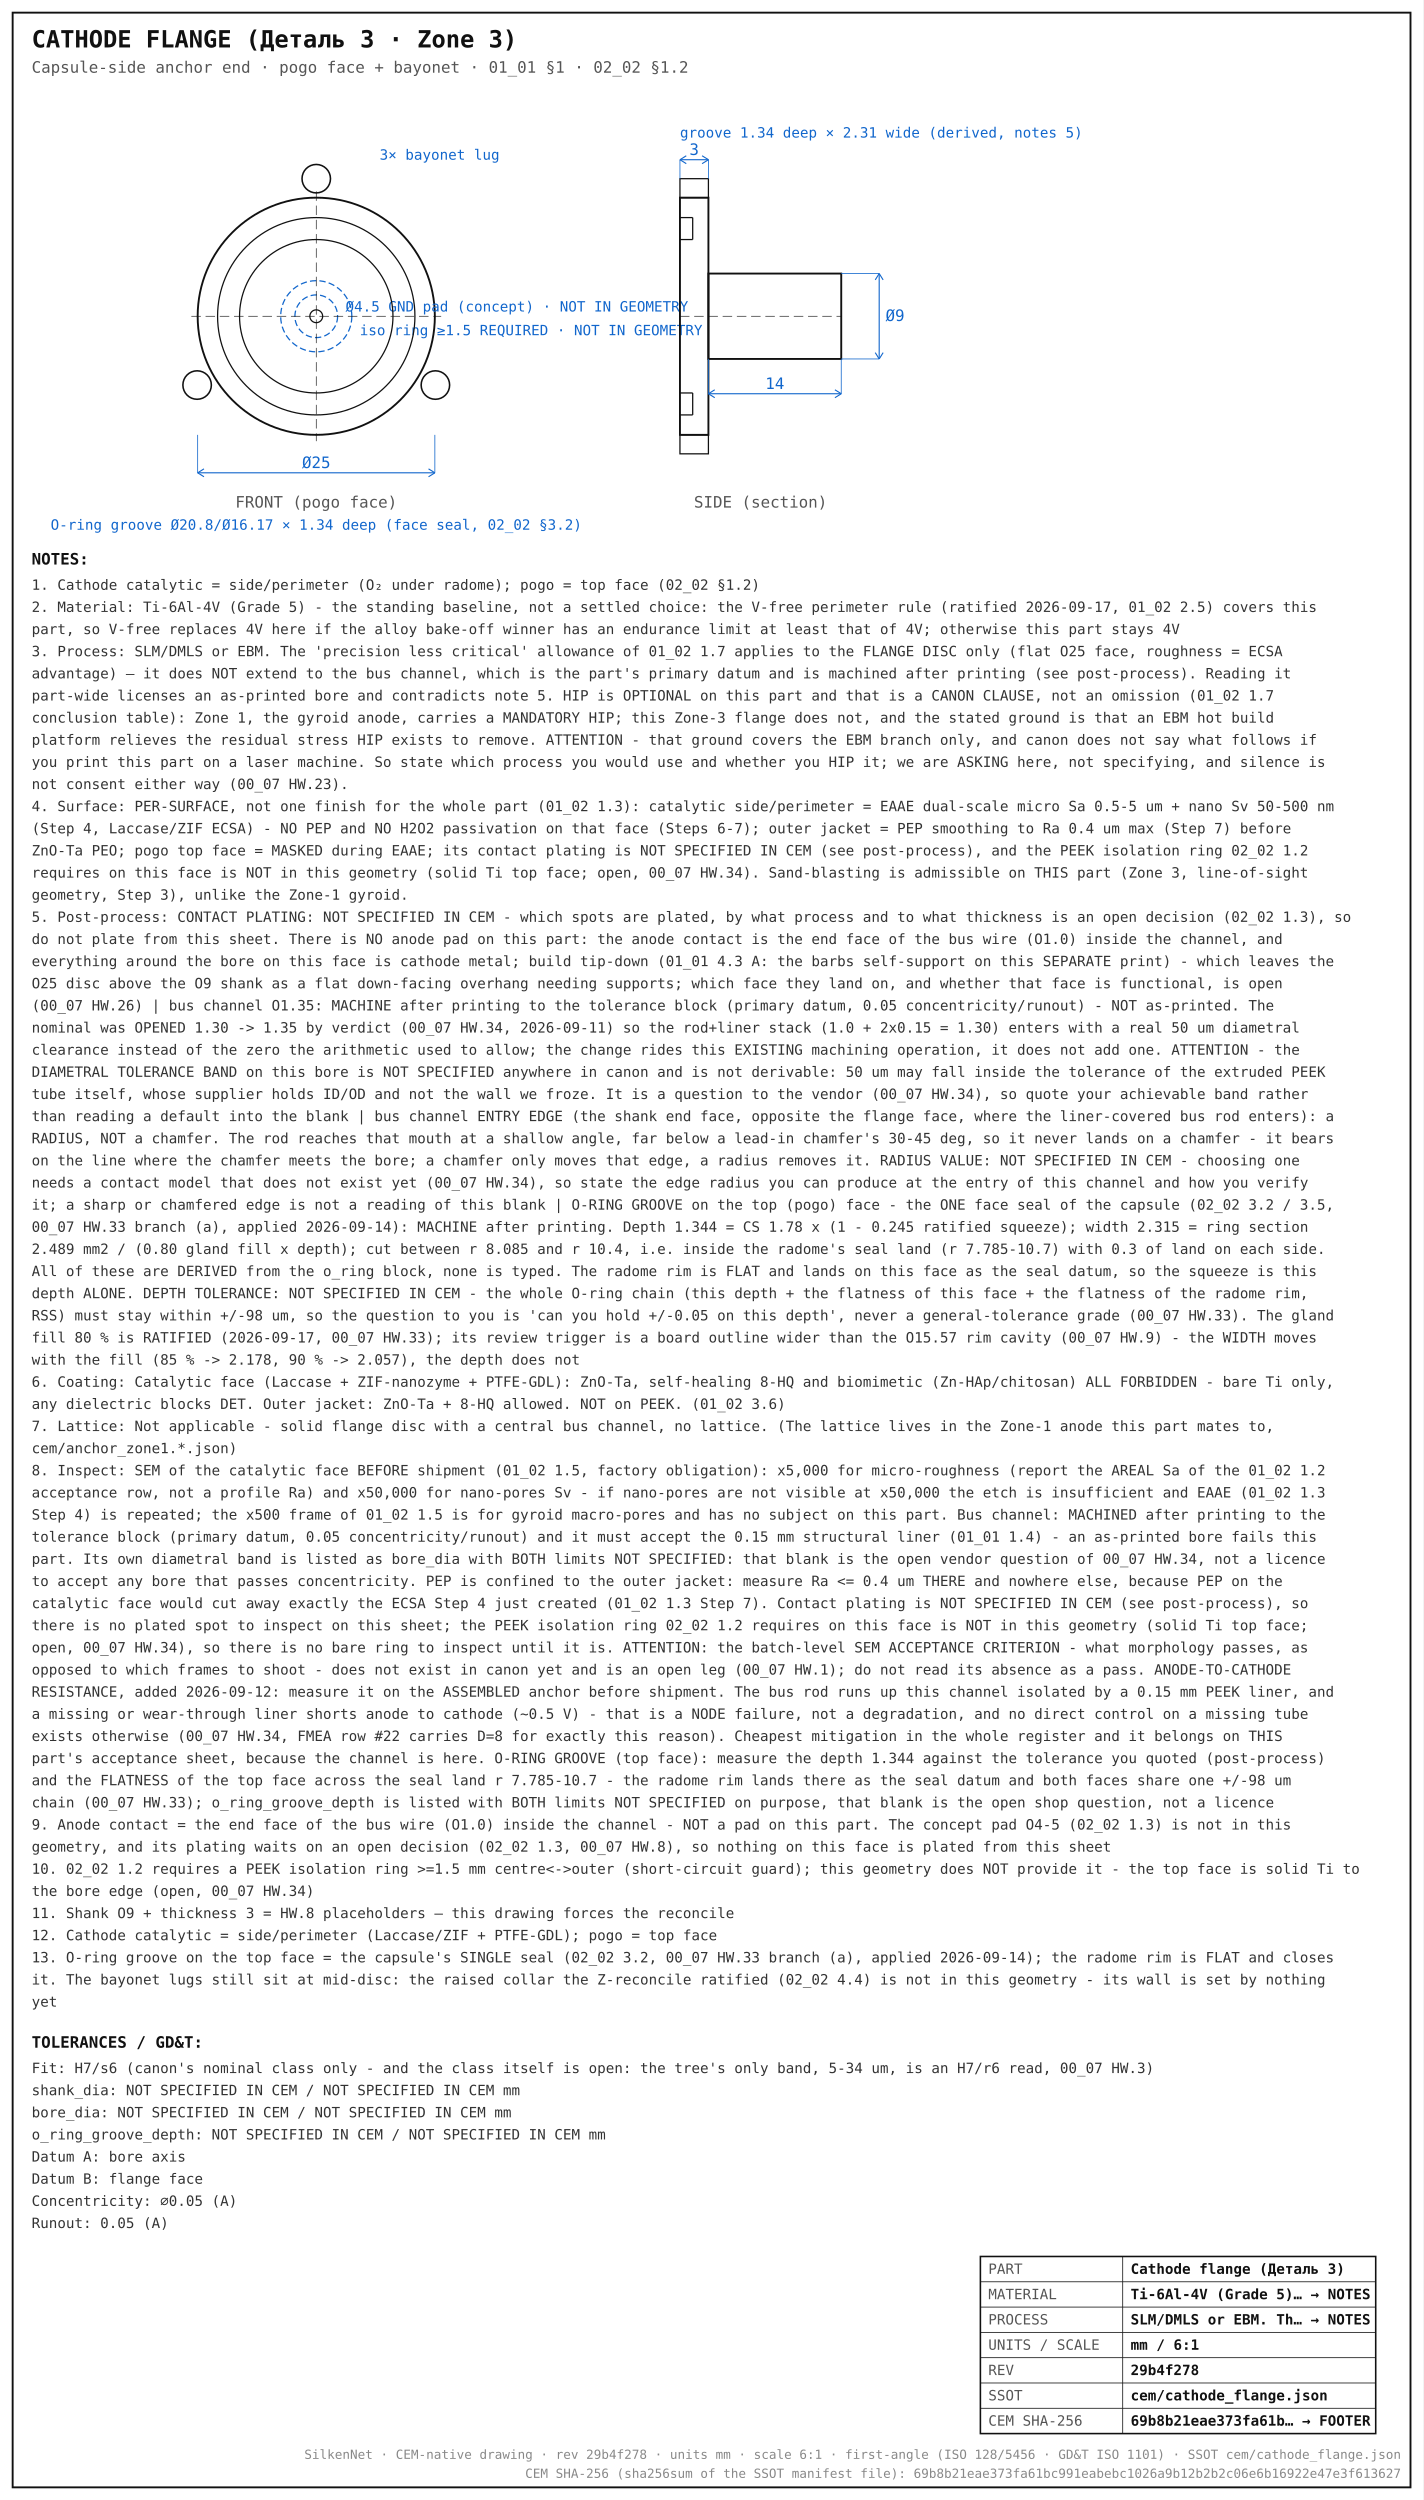
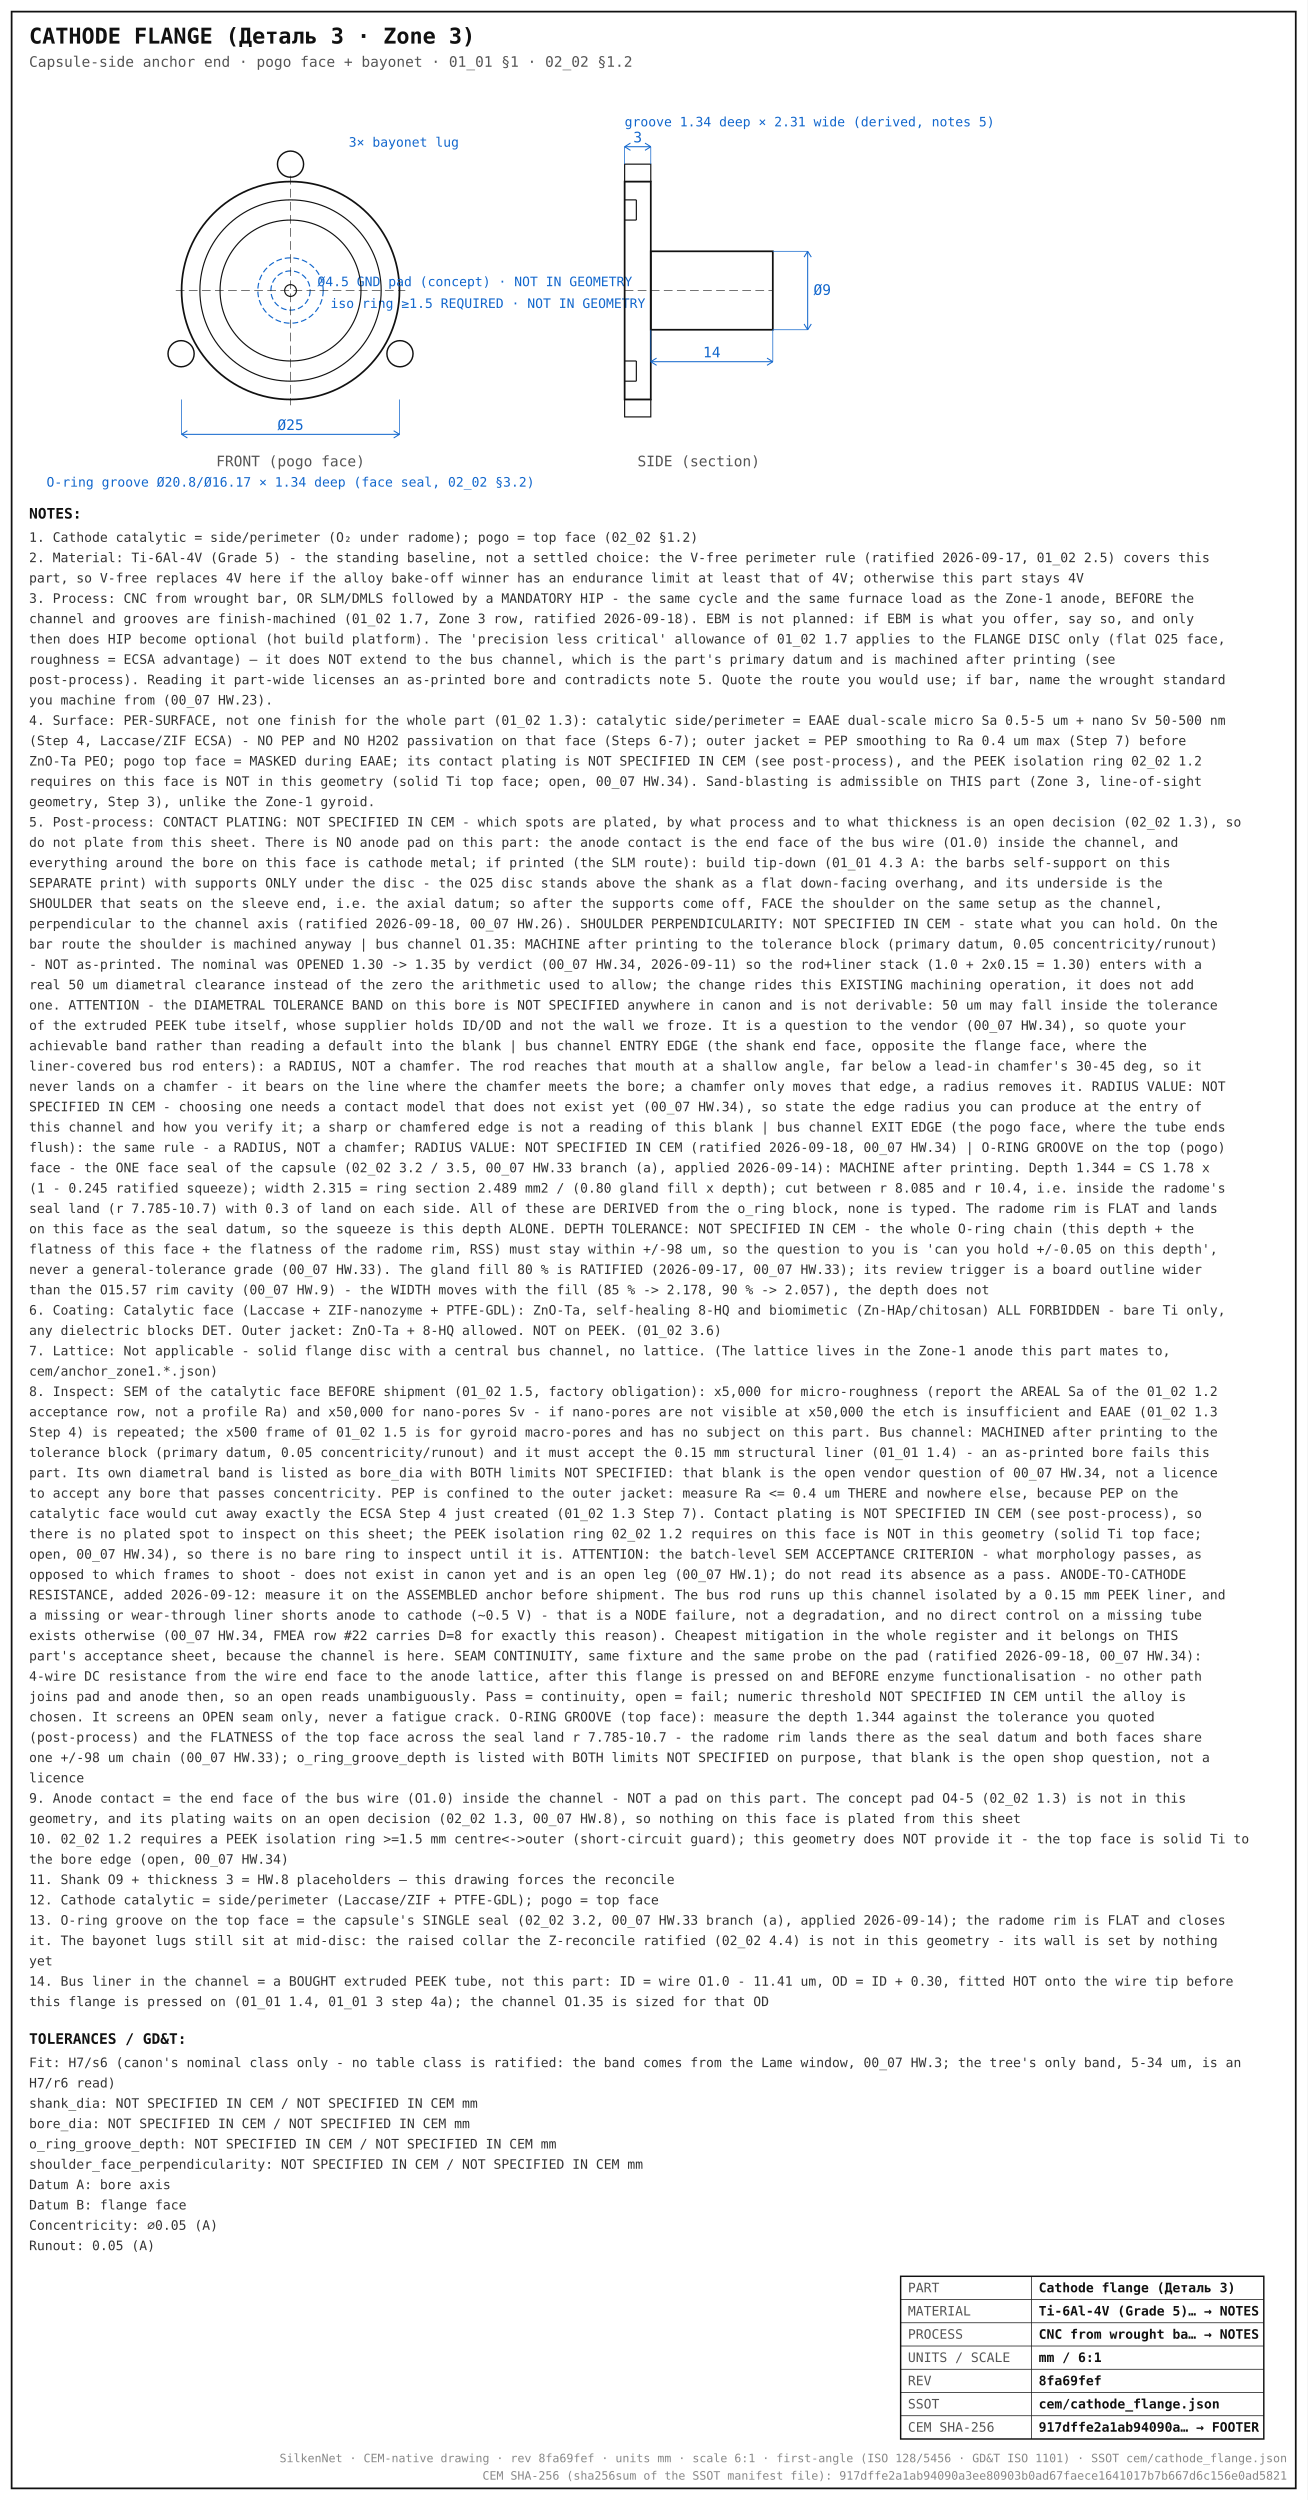
- <svg xmlns="http://www.w3.org/2000/svg" width="900" height="1581" viewBox="0 0 900 1581">
-   <rect x="0" y="0" width="900" height="1581" fill="white" />
-   <rect x="8" y="8" width="884" height="1565" fill="none" stroke="#111" stroke-width="1.2" />
+ <svg xmlns="http://www.w3.org/2000/svg" width="900" height="1721" viewBox="0 0 900 1721">
+   <rect x="0" y="0" width="900" height="1721" fill="white" />
+   <rect x="8" y="8" width="884" height="1705" fill="none" stroke="#111" stroke-width="1.2" />
  <text x="20" y="30" font-family="monospace" font-size="15" text-anchor="start" fill="#111" font-weight="bold">CATHODE FLANGE  (Деталь 3 · Zone 3)</text>
  <text x="20" y="46" font-family="monospace" font-size="10" text-anchor="start" fill="#555" font-weight="normal">Capsule-side anchor end · pogo face + bayonet · 01_01 §1 · 02_02 §1.2</text>
  <circle cx="200" cy="113" r="9" fill="none" stroke="#111" stroke-width="1" />
  <circle cx="275.34" cy="243.5" r="9" fill="none" stroke="#111" stroke-width="1" />
  <circle cx="124.66" cy="243.5" r="9" fill="none" stroke="#111" stroke-width="1" />
  <circle cx="200" cy="200" r="75" fill="none" stroke="#111" stroke-width="1.2" />
  <circle cx="200" cy="200" r="22.5" fill="none" stroke="#1166cc" stroke-width="0.8" stroke-dasharray="4 2" />
  <circle cx="200" cy="200" r="13.5" fill="none" stroke="#1166cc" stroke-width="0.8" stroke-dasharray="4 2" />
  <circle cx="200" cy="200" r="4.05" fill="none" stroke="#111" stroke-width="0.8" />
  <line x1="121" y1="200" x2="279" y2="200" stroke="#111" stroke-width="0.4" stroke-dasharray="6 3" />
  <line x1="200" y1="121" x2="200" y2="279" stroke="#111" stroke-width="0.4" stroke-dasharray="6 3" />
  <text x="200" y="321" font-family="monospace" font-size="10" text-anchor="middle" fill="#555" font-weight="normal">FRONT (pogo face)</text>
  <line x1="125" y1="275" x2="125" y2="299" stroke="#1166cc" stroke-width="0.5" />
  <line x1="275" y1="275" x2="275" y2="299" stroke="#1166cc" stroke-width="0.5" />
  <line x1="125" y1="299" x2="275" y2="299" stroke="#1166cc" stroke-width="0.7" />
  <line x1="125" y1="299" x2="129" y2="296.5" stroke="#1166cc" stroke-width="0.7" />
  <line x1="125" y1="299" x2="129" y2="301.5" stroke="#1166cc" stroke-width="0.7" />
  <line x1="275" y1="299" x2="271" y2="296.5" stroke="#1166cc" stroke-width="0.7" />
  <line x1="275" y1="299" x2="271" y2="301.5" stroke="#1166cc" stroke-width="0.7" />
  <text x="200" y="296" font-family="monospace" font-size="10" text-anchor="middle" fill="#1166cc" font-weight="normal">Ø25</text>
  <text x="218.5" y="197" font-family="monospace" font-size="9" text-anchor="start" fill="#1166cc" font-weight="normal">Ø4.5 GND pad (concept) · NOT IN GEOMETRY</text>
  <text x="227.5" y="212" font-family="monospace" font-size="9" text-anchor="start" fill="#1166cc" font-weight="normal">iso ring ≥1.5 REQUIRED · NOT IN GEOMETRY</text>
  <text x="278" y="101" font-family="monospace" font-size="9" text-anchor="middle" fill="#1166cc" font-weight="normal">3× bayonet lug</text>
  <circle cx="200" cy="200" r="62.4" fill="none" stroke="#111" stroke-width="0.8" />
  <circle cx="200" cy="200" r="48.51" fill="none" stroke="#111" stroke-width="0.8" />
  <text x="200" y="335" font-family="monospace" font-size="9" text-anchor="middle" fill="#1166cc" font-weight="normal">O-ring groove Ø20.8/Ø16.17 × 1.34 deep (face seal, 02_02 §3.2)</text>
  <rect x="430" y="125" width="18" height="150" fill="none" stroke="#111" stroke-width="1.2" />
  <rect x="448" y="173" width="84" height="54" fill="none" stroke="#111" stroke-width="1.2" />
  <rect x="430" y="113" width="18" height="12" fill="none" stroke="#111" stroke-width="0.8" />
  <rect x="430" y="275" width="18" height="12" fill="none" stroke="#111" stroke-width="0.8" />
  <line x1="430" y1="200" x2="532" y2="200" stroke="#111" stroke-width="0.4" stroke-dasharray="6 3" />
  <line x1="430" y1="137.6" x2="438.06" y2="137.6" stroke="#111" stroke-width="0.8" />
  <line x1="438.06" y1="137.6" x2="438.06" y2="151.49" stroke="#111" stroke-width="0.8" />
  <line x1="438.06" y1="151.49" x2="430" y2="151.49" stroke="#111" stroke-width="0.8" />
  <line x1="430" y1="262.4" x2="438.06" y2="262.4" stroke="#111" stroke-width="0.8" />
  <line x1="438.06" y1="262.4" x2="438.06" y2="248.51" stroke="#111" stroke-width="0.8" />
  <line x1="438.06" y1="248.51" x2="430" y2="248.51" stroke="#111" stroke-width="0.8" />
  <text x="430" y="87" font-family="monospace" font-size="9" text-anchor="start" fill="#1166cc" font-weight="normal">groove 1.34 deep × 2.31 wide (derived, notes 5)</text>
  <text x="481" y="321" font-family="monospace" font-size="10" text-anchor="middle" fill="#555" font-weight="normal">SIDE (section)</text>
  <line x1="430" y1="113" x2="430" y2="101" stroke="#1166cc" stroke-width="0.5" />
  <line x1="448" y1="113" x2="448" y2="101" stroke="#1166cc" stroke-width="0.5" />
  <line x1="430" y1="101" x2="448" y2="101" stroke="#1166cc" stroke-width="0.7" />
  <line x1="430" y1="101" x2="434" y2="98.5" stroke="#1166cc" stroke-width="0.7" />
  <line x1="430" y1="101" x2="434" y2="103.5" stroke="#1166cc" stroke-width="0.7" />
  <line x1="448" y1="101" x2="444" y2="98.5" stroke="#1166cc" stroke-width="0.7" />
  <line x1="448" y1="101" x2="444" y2="103.5" stroke="#1166cc" stroke-width="0.7" />
  <text x="439" y="98" font-family="monospace" font-size="10" text-anchor="middle" fill="#1166cc" font-weight="normal">3</text>
  <line x1="448" y1="227" x2="448" y2="249" stroke="#1166cc" stroke-width="0.5" />
  <line x1="532" y1="227" x2="532" y2="249" stroke="#1166cc" stroke-width="0.5" />
  <line x1="448" y1="249" x2="532" y2="249" stroke="#1166cc" stroke-width="0.7" />
  <line x1="448" y1="249" x2="452" y2="246.5" stroke="#1166cc" stroke-width="0.7" />
  <line x1="448" y1="249" x2="452" y2="251.5" stroke="#1166cc" stroke-width="0.7" />
  <line x1="532" y1="249" x2="528" y2="246.5" stroke="#1166cc" stroke-width="0.7" />
  <line x1="532" y1="249" x2="528" y2="251.5" stroke="#1166cc" stroke-width="0.7" />
  <text x="490" y="246" font-family="monospace" font-size="10" text-anchor="middle" fill="#1166cc" font-weight="normal">14</text>
  <line x1="532" y1="173" x2="556" y2="173" stroke="#1166cc" stroke-width="0.5" />
  <line x1="532" y1="227" x2="556" y2="227" stroke="#1166cc" stroke-width="0.5" />
  <line x1="556" y1="173" x2="556" y2="227" stroke="#1166cc" stroke-width="0.7" />
  <line x1="556" y1="173" x2="553.5" y2="177" stroke="#1166cc" stroke-width="0.7" />
  <line x1="556" y1="173" x2="558.5" y2="177" stroke="#1166cc" stroke-width="0.7" />
  <line x1="556" y1="227" x2="553.5" y2="223" stroke="#1166cc" stroke-width="0.7" />
  <line x1="556" y1="227" x2="558.5" y2="223" stroke="#1166cc" stroke-width="0.7" />
  <text x="560" y="203" font-family="monospace" font-size="10" text-anchor="start" fill="#1166cc" font-weight="normal">Ø9</text>
  <text x="20" y="357" font-family="monospace" font-size="10" text-anchor="start" fill="#111" font-weight="bold">NOTES:</text>
  <text x="20" y="373" font-family="monospace" font-size="9" text-anchor="start" fill="#333" font-weight="normal">1. Cathode catalytic = side/perimeter (O₂ under radome); pogo = top face (02_02 §1.2)</text>
  <text x="20" y="387" font-family="monospace" font-size="9" text-anchor="start" fill="#333" font-weight="normal">2. Material: Ti-6Al-4V (Grade 5) - the standing baseline, not a settled choice: the V-free perimeter rule (ratified 2026-09-17, 01_02 2.5) covers this</text>
  <text x="20" y="401" font-family="monospace" font-size="9" text-anchor="start" fill="#333" font-weight="normal">   part, so V-free replaces 4V here if the alloy bake-off winner has an endurance limit at least that of 4V; otherwise this part stays 4V</text>
-   <text x="20" y="415" font-family="monospace" font-size="9" text-anchor="start" fill="#333" font-weight="normal">3. Process: SLM/DMLS or EBM. The 'precision less critical' allowance of 01_02 1.7 applies to the FLANGE DISC only (flat O25 face, roughness = ECSA</text>
-   <text x="20" y="429" font-family="monospace" font-size="9" text-anchor="start" fill="#333" font-weight="normal">   advantage) — it does NOT extend to the bus channel, which is the part's primary datum and is machined after printing (see post-process). Reading it</text>
-   <text x="20" y="443" font-family="monospace" font-size="9" text-anchor="start" fill="#333" font-weight="normal">   part-wide licenses an as-printed bore and contradicts note 5. HIP is OPTIONAL on this part and that is a CANON CLAUSE, not an omission (01_02 1.7</text>
-   <text x="20" y="457" font-family="monospace" font-size="9" text-anchor="start" fill="#333" font-weight="normal">   conclusion table): Zone 1, the gyroid anode, carries a MANDATORY HIP; this Zone-3 flange does not, and the stated ground is that an EBM hot build</text>
-   <text x="20" y="471" font-family="monospace" font-size="9" text-anchor="start" fill="#333" font-weight="normal">   platform relieves the residual stress HIP exists to remove. ATTENTION - that ground covers the EBM branch only, and canon does not say what follows if</text>
-   <text x="20" y="485" font-family="monospace" font-size="9" text-anchor="start" fill="#333" font-weight="normal">   you print this part on a laser machine. So state which process you would use and whether you HIP it; we are ASKING here, not specifying, and silence is</text>
-   <text x="20" y="499" font-family="monospace" font-size="9" text-anchor="start" fill="#333" font-weight="normal">   not consent either way (00_07 HW.23).</text>
-   <text x="20" y="513" font-family="monospace" font-size="9" text-anchor="start" fill="#333" font-weight="normal">4. Surface: PER-SURFACE, not one finish for the whole part (01_02 1.3): catalytic side/perimeter = EAAE dual-scale micro Sa 0.5-5 um + nano Sv 50-500 nm</text>
-   <text x="20" y="527" font-family="monospace" font-size="9" text-anchor="start" fill="#333" font-weight="normal">   (Step 4, Laccase/ZIF ECSA) - NO PEP and NO H2O2 passivation on that face (Steps 6-7); outer jacket = PEP smoothing to Ra 0.4 um max (Step 7) before</text>
-   <text x="20" y="541" font-family="monospace" font-size="9" text-anchor="start" fill="#333" font-weight="normal">   ZnO-Ta PEO; pogo top face = MASKED during EAAE; its contact plating is NOT SPECIFIED IN CEM (see post-process), and the PEEK isolation ring 02_02 1.2</text>
-   <text x="20" y="555" font-family="monospace" font-size="9" text-anchor="start" fill="#333" font-weight="normal">   requires on this face is NOT in this geometry (solid Ti top face; open, 00_07 HW.34). Sand-blasting is admissible on THIS part (Zone 3, line-of-sight</text>
-   <text x="20" y="569" font-family="monospace" font-size="9" text-anchor="start" fill="#333" font-weight="normal">   geometry, Step 3), unlike the Zone-1 gyroid.</text>
-   <text x="20" y="583" font-family="monospace" font-size="9" text-anchor="start" fill="#333" font-weight="normal">5. Post-process: CONTACT PLATING: NOT SPECIFIED IN CEM - which spots are plated, by what process and to what thickness is an open decision (02_02 1.3), so</text>
-   <text x="20" y="597" font-family="monospace" font-size="9" text-anchor="start" fill="#333" font-weight="normal">   do not plate from this sheet. There is NO anode pad on this part: the anode contact is the end face of the bus wire (O1.0) inside the channel, and</text>
-   <text x="20" y="611" font-family="monospace" font-size="9" text-anchor="start" fill="#333" font-weight="normal">   everything around the bore on this face is cathode metal; build tip-down (01_01 4.3 A: the barbs self-support on this SEPARATE print) - which leaves the</text>
-   <text x="20" y="625" font-family="monospace" font-size="9" text-anchor="start" fill="#333" font-weight="normal">   O25 disc above the O9 shank as a flat down-facing overhang needing supports; which face they land on, and whether that face is functional, is open</text>
-   <text x="20" y="639" font-family="monospace" font-size="9" text-anchor="start" fill="#333" font-weight="normal">   (00_07 HW.26) | bus channel O1.35: MACHINE after printing to the tolerance block (primary datum, 0.05 concentricity/runout) - NOT as-printed. The</text>
-   <text x="20" y="653" font-family="monospace" font-size="9" text-anchor="start" fill="#333" font-weight="normal">   nominal was OPENED 1.30 -&gt; 1.35 by verdict (00_07 HW.34, 2026-09-11) so the rod+liner stack (1.0 + 2x0.15 = 1.30) enters with a real 50 um diametral</text>
-   <text x="20" y="667" font-family="monospace" font-size="9" text-anchor="start" fill="#333" font-weight="normal">   clearance instead of the zero the arithmetic used to allow; the change rides this EXISTING machining operation, it does not add one. ATTENTION - the</text>
-   <text x="20" y="681" font-family="monospace" font-size="9" text-anchor="start" fill="#333" font-weight="normal">   DIAMETRAL TOLERANCE BAND on this bore is NOT SPECIFIED anywhere in canon and is not derivable: 50 um may fall inside the tolerance of the extruded PEEK</text>
-   <text x="20" y="695" font-family="monospace" font-size="9" text-anchor="start" fill="#333" font-weight="normal">   tube itself, whose supplier holds ID/OD and not the wall we froze. It is a question to the vendor (00_07 HW.34), so quote your achievable band rather</text>
-   <text x="20" y="709" font-family="monospace" font-size="9" text-anchor="start" fill="#333" font-weight="normal">   than reading a default into the blank | bus channel ENTRY EDGE (the shank end face, opposite the flange face, where the liner-covered bus rod enters): a</text>
-   <text x="20" y="723" font-family="monospace" font-size="9" text-anchor="start" fill="#333" font-weight="normal">   RADIUS, NOT a chamfer. The rod reaches that mouth at a shallow angle, far below a lead-in chamfer's 30-45 deg, so it never lands on a chamfer - it bears</text>
-   <text x="20" y="737" font-family="monospace" font-size="9" text-anchor="start" fill="#333" font-weight="normal">   on the line where the chamfer meets the bore; a chamfer only moves that edge, a radius removes it. RADIUS VALUE: NOT SPECIFIED IN CEM - choosing one</text>
-   <text x="20" y="751" font-family="monospace" font-size="9" text-anchor="start" fill="#333" font-weight="normal">   needs a contact model that does not exist yet (00_07 HW.34), so state the edge radius you can produce at the entry of this channel and how you verify</text>
-   <text x="20" y="765" font-family="monospace" font-size="9" text-anchor="start" fill="#333" font-weight="normal">   it; a sharp or chamfered edge is not a reading of this blank | O-RING GROOVE on the top (pogo) face - the ONE face seal of the capsule (02_02 3.2 / 3.5,</text>
-   <text x="20" y="779" font-family="monospace" font-size="9" text-anchor="start" fill="#333" font-weight="normal">   00_07 HW.33 branch (a), applied 2026-09-14): MACHINE after printing. Depth 1.344 = CS 1.78 x (1 - 0.245 ratified squeeze); width 2.315 = ring section</text>
-   <text x="20" y="793" font-family="monospace" font-size="9" text-anchor="start" fill="#333" font-weight="normal">   2.489 mm2 / (0.80 gland fill x depth); cut between r 8.085 and r 10.4, i.e. inside the radome's seal land (r 7.785-10.7) with 0.3 of land on each side.</text>
-   <text x="20" y="807" font-family="monospace" font-size="9" text-anchor="start" fill="#333" font-weight="normal">   All of these are DERIVED from the o_ring block, none is typed. The radome rim is FLAT and lands on this face as the seal datum, so the squeeze is this</text>
-   <text x="20" y="821" font-family="monospace" font-size="9" text-anchor="start" fill="#333" font-weight="normal">   depth ALONE. DEPTH TOLERANCE: NOT SPECIFIED IN CEM - the whole O-ring chain (this depth + the flatness of this face + the flatness of the radome rim,</text>
-   <text x="20" y="835" font-family="monospace" font-size="9" text-anchor="start" fill="#333" font-weight="normal">   RSS) must stay within +/-98 um, so the question to you is 'can you hold +/-0.05 on this depth', never a general-tolerance grade (00_07 HW.33). The gland</text>
-   <text x="20" y="849" font-family="monospace" font-size="9" text-anchor="start" fill="#333" font-weight="normal">   fill 80 % is RATIFIED (2026-09-17, 00_07 HW.33); its review trigger is a board outline wider than the O15.57 rim cavity (00_07 HW.9) - the WIDTH moves</text>
-   <text x="20" y="863" font-family="monospace" font-size="9" text-anchor="start" fill="#333" font-weight="normal">   with the fill (85 % -&gt; 2.178, 90 % -&gt; 2.057), the depth does not</text>
-   <text x="20" y="877" font-family="monospace" font-size="9" text-anchor="start" fill="#333" font-weight="normal">6. Coating: Catalytic face (Laccase + ZIF-nanozyme + PTFE-GDL): ZnO-Ta, self-healing 8-HQ and biomimetic (Zn-HAp/chitosan) ALL FORBIDDEN - bare Ti only,</text>
-   <text x="20" y="891" font-family="monospace" font-size="9" text-anchor="start" fill="#333" font-weight="normal">   any dielectric blocks DET. Outer jacket: ZnO-Ta + 8-HQ allowed. NOT on PEEK. (01_02 3.6)</text>
-   <text x="20" y="905" font-family="monospace" font-size="9" text-anchor="start" fill="#333" font-weight="normal">7. Lattice: Not applicable - solid flange disc with a central bus channel, no lattice. (The lattice lives in the Zone-1 anode this part mates to,</text>
-   <text x="20" y="919" font-family="monospace" font-size="9" text-anchor="start" fill="#333" font-weight="normal">   cem/anchor_zone1.*.json)</text>
-   <text x="20" y="933" font-family="monospace" font-size="9" text-anchor="start" fill="#333" font-weight="normal">8. Inspect: SEM of the catalytic face BEFORE shipment (01_02 1.5, factory obligation): x5,000 for micro-roughness (report the AREAL Sa of the 01_02 1.2</text>
-   <text x="20" y="947" font-family="monospace" font-size="9" text-anchor="start" fill="#333" font-weight="normal">   acceptance row, not a profile Ra) and x50,000 for nano-pores Sv - if nano-pores are not visible at x50,000 the etch is insufficient and EAAE (01_02 1.3</text>
-   <text x="20" y="961" font-family="monospace" font-size="9" text-anchor="start" fill="#333" font-weight="normal">   Step 4) is repeated; the x500 frame of 01_02 1.5 is for gyroid macro-pores and has no subject on this part. Bus channel: MACHINED after printing to the</text>
-   <text x="20" y="975" font-family="monospace" font-size="9" text-anchor="start" fill="#333" font-weight="normal">   tolerance block (primary datum, 0.05 concentricity/runout) and it must accept the 0.15 mm structural liner (01_01 1.4) - an as-printed bore fails this</text>
-   <text x="20" y="989" font-family="monospace" font-size="9" text-anchor="start" fill="#333" font-weight="normal">   part. Its own diametral band is listed as bore_dia with BOTH limits NOT SPECIFIED: that blank is the open vendor question of 00_07 HW.34, not a licence</text>
-   <text x="20" y="1003" font-family="monospace" font-size="9" text-anchor="start" fill="#333" font-weight="normal">   to accept any bore that passes concentricity. PEP is confined to the outer jacket: measure Ra &lt;= 0.4 um THERE and nowhere else, because PEP on the</text>
-   <text x="20" y="1017" font-family="monospace" font-size="9" text-anchor="start" fill="#333" font-weight="normal">   catalytic face would cut away exactly the ECSA Step 4 just created (01_02 1.3 Step 7). Contact plating is NOT SPECIFIED IN CEM (see post-process), so</text>
-   <text x="20" y="1031" font-family="monospace" font-size="9" text-anchor="start" fill="#333" font-weight="normal">   there is no plated spot to inspect on this sheet; the PEEK isolation ring 02_02 1.2 requires on this face is NOT in this geometry (solid Ti top face;</text>
-   <text x="20" y="1045" font-family="monospace" font-size="9" text-anchor="start" fill="#333" font-weight="normal">   open, 00_07 HW.34), so there is no bare ring to inspect until it is. ATTENTION: the batch-level SEM ACCEPTANCE CRITERION - what morphology passes, as</text>
-   <text x="20" y="1059" font-family="monospace" font-size="9" text-anchor="start" fill="#333" font-weight="normal">   opposed to which frames to shoot - does not exist in canon yet and is an open leg (00_07 HW.1); do not read its absence as a pass. ANODE-TO-CATHODE</text>
-   <text x="20" y="1073" font-family="monospace" font-size="9" text-anchor="start" fill="#333" font-weight="normal">   RESISTANCE, added 2026-09-12: measure it on the ASSEMBLED anchor before shipment. The bus rod runs up this channel isolated by a 0.15 mm PEEK liner, and</text>
-   <text x="20" y="1087" font-family="monospace" font-size="9" text-anchor="start" fill="#333" font-weight="normal">   a missing or wear-through liner shorts anode to cathode (~0.5 V) - that is a NODE failure, not a degradation, and no direct control on a missing tube</text>
-   <text x="20" y="1101" font-family="monospace" font-size="9" text-anchor="start" fill="#333" font-weight="normal">   exists otherwise (00_07 HW.34, FMEA row #22 carries D=8 for exactly this reason). Cheapest mitigation in the whole register and it belongs on THIS</text>
-   <text x="20" y="1115" font-family="monospace" font-size="9" text-anchor="start" fill="#333" font-weight="normal">   part's acceptance sheet, because the channel is here. O-RING GROOVE (top face): measure the depth 1.344 against the tolerance you quoted (post-process)</text>
-   <text x="20" y="1129" font-family="monospace" font-size="9" text-anchor="start" fill="#333" font-weight="normal">   and the FLATNESS of the top face across the seal land r 7.785-10.7 - the radome rim lands there as the seal datum and both faces share one +/-98 um</text>
-   <text x="20" y="1143" font-family="monospace" font-size="9" text-anchor="start" fill="#333" font-weight="normal">   chain (00_07 HW.33); o_ring_groove_depth is listed with BOTH limits NOT SPECIFIED on purpose, that blank is the open shop question, not a licence</text>
-   <text x="20" y="1157" font-family="monospace" font-size="9" text-anchor="start" fill="#333" font-weight="normal">9. Anode contact = the end face of the bus wire (O1.0) inside the channel - NOT a pad on this part. The concept pad O4-5 (02_02 1.3) is not in this</text>
-   <text x="20" y="1171" font-family="monospace" font-size="9" text-anchor="start" fill="#333" font-weight="normal">   geometry, and its plating waits on an open decision (02_02 1.3, 00_07 HW.8), so nothing on this face is plated from this sheet</text>
-   <text x="20" y="1185" font-family="monospace" font-size="9" text-anchor="start" fill="#333" font-weight="normal">10. 02_02 1.2 requires a PEEK isolation ring &gt;=1.5 mm centre&lt;-&gt;outer (short-circuit guard); this geometry does NOT provide it - the top face is solid Ti to</text>
-   <text x="20" y="1199" font-family="monospace" font-size="9" text-anchor="start" fill="#333" font-weight="normal">   the bore edge (open, 00_07 HW.34)</text>
-   <text x="20" y="1213" font-family="monospace" font-size="9" text-anchor="start" fill="#333" font-weight="normal">11. Shank O9 + thickness 3 = HW.8 placeholders — this drawing forces the reconcile</text>
-   <text x="20" y="1227" font-family="monospace" font-size="9" text-anchor="start" fill="#333" font-weight="normal">12. Cathode catalytic = side/perimeter (Laccase/ZIF + PTFE-GDL); pogo = top face</text>
-   <text x="20" y="1241" font-family="monospace" font-size="9" text-anchor="start" fill="#333" font-weight="normal">13. O-ring groove on the top face = the capsule's SINGLE seal (02_02 3.2, 00_07 HW.33 branch (a), applied 2026-09-14); the radome rim is FLAT and closes</text>
-   <text x="20" y="1255" font-family="monospace" font-size="9" text-anchor="start" fill="#333" font-weight="normal">   it. The bayonet lugs still sit at mid-disc: the raised collar the Z-reconcile ratified (02_02 4.4) is not in this geometry - its wall is set by nothing</text>
-   <text x="20" y="1269" font-family="monospace" font-size="9" text-anchor="start" fill="#333" font-weight="normal">   yet</text>
-   <text x="20" y="1295" font-family="monospace" font-size="10" text-anchor="start" fill="#111" font-weight="bold">TOLERANCES / GD&amp;T:</text>
-   <text x="20" y="1311" font-family="monospace" font-size="9" text-anchor="start" fill="#333" font-weight="normal">Fit: H7/s6 (canon's nominal class only - and the class itself is open: the tree's only band, 5-34 um, is an H7/r6 read, 00_07 HW.3)</text>
-   <text x="20" y="1325" font-family="monospace" font-size="9" text-anchor="start" fill="#333" font-weight="normal">shank_dia: NOT SPECIFIED IN CEM / NOT SPECIFIED IN CEM mm</text>
-   <text x="20" y="1339" font-family="monospace" font-size="9" text-anchor="start" fill="#333" font-weight="normal">bore_dia: NOT SPECIFIED IN CEM / NOT SPECIFIED IN CEM mm</text>
-   <text x="20" y="1353" font-family="monospace" font-size="9" text-anchor="start" fill="#333" font-weight="normal">o_ring_groove_depth: NOT SPECIFIED IN CEM / NOT SPECIFIED IN CEM mm</text>
-   <text x="20" y="1367" font-family="monospace" font-size="9" text-anchor="start" fill="#333" font-weight="normal">Datum A: bore axis</text>
-   <text x="20" y="1381" font-family="monospace" font-size="9" text-anchor="start" fill="#333" font-weight="normal">Datum B: flange face</text>
-   <text x="20" y="1395" font-family="monospace" font-size="9" text-anchor="start" fill="#333" font-weight="normal">Concentricity: ⌀0.05 (A)</text>
-   <text x="20" y="1409" font-family="monospace" font-size="9" text-anchor="start" fill="#333" font-weight="normal">Runout: 0.05 (A)</text>
-   <rect x="620" y="1427" width="250" height="112" fill="none" stroke="#111" stroke-width="1" />
-   <line x1="710" y1="1427" x2="710" y2="1443" stroke="#111" stroke-width="0.5" />
-   <text x="625" y="1438" font-family="monospace" font-size="9" text-anchor="start" fill="#555" font-weight="normal">PART</text>
-   <text x="715" y="1438" font-family="monospace" font-size="9" text-anchor="start" fill="#111" font-weight="bold">Cathode flange (Деталь 3)</text>
-   <line x1="620" y1="1443" x2="870" y2="1443" stroke="#111" stroke-width="0.5" />
-   <line x1="710" y1="1443" x2="710" y2="1459" stroke="#111" stroke-width="0.5" />
-   <text x="625" y="1454" font-family="monospace" font-size="9" text-anchor="start" fill="#555" font-weight="normal">MATERIAL</text>
-   <text x="715" y="1454" font-family="monospace" font-size="9" text-anchor="start" fill="#111" font-weight="bold">Ti-6Al-4V (Grade 5)… → NOTES</text>
-   <line x1="620" y1="1459" x2="870" y2="1459" stroke="#111" stroke-width="0.5" />
-   <line x1="710" y1="1459" x2="710" y2="1475" stroke="#111" stroke-width="0.5" />
-   <text x="625" y="1470" font-family="monospace" font-size="9" text-anchor="start" fill="#555" font-weight="normal">PROCESS</text>
-   <text x="715" y="1470" font-family="monospace" font-size="9" text-anchor="start" fill="#111" font-weight="bold">SLM/DMLS or EBM. Th… → NOTES</text>
-   <line x1="620" y1="1475" x2="870" y2="1475" stroke="#111" stroke-width="0.5" />
-   <line x1="710" y1="1475" x2="710" y2="1491" stroke="#111" stroke-width="0.5" />
-   <text x="625" y="1486" font-family="monospace" font-size="9" text-anchor="start" fill="#555" font-weight="normal">UNITS / SCALE</text>
-   <text x="715" y="1486" font-family="monospace" font-size="9" text-anchor="start" fill="#111" font-weight="bold">mm / 6:1</text>
-   <line x1="620" y1="1491" x2="870" y2="1491" stroke="#111" stroke-width="0.5" />
-   <line x1="710" y1="1491" x2="710" y2="1507" stroke="#111" stroke-width="0.5" />
-   <text x="625" y="1502" font-family="monospace" font-size="9" text-anchor="start" fill="#555" font-weight="normal">REV</text>
-   <text x="715" y="1502" font-family="monospace" font-size="9" text-anchor="start" fill="#111" font-weight="bold">29b4f278</text>
-   <line x1="620" y1="1507" x2="870" y2="1507" stroke="#111" stroke-width="0.5" />
-   <line x1="710" y1="1507" x2="710" y2="1523" stroke="#111" stroke-width="0.5" />
-   <text x="625" y="1518" font-family="monospace" font-size="9" text-anchor="start" fill="#555" font-weight="normal">SSOT</text>
-   <text x="715" y="1518" font-family="monospace" font-size="9" text-anchor="start" fill="#111" font-weight="bold">cem/cathode_flange.json</text>
-   <line x1="620" y1="1523" x2="870" y2="1523" stroke="#111" stroke-width="0.5" />
-   <line x1="710" y1="1523" x2="710" y2="1539" stroke="#111" stroke-width="0.5" />
-   <text x="625" y="1534" font-family="monospace" font-size="9" text-anchor="start" fill="#555" font-weight="normal">CEM SHA-256</text>
-   <text x="715" y="1534" font-family="monospace" font-size="9" text-anchor="start" fill="#111" font-weight="bold">69b8b21eae373fa61b… → FOOTER</text>
-   <text x="886" y="1555" font-family="monospace" font-size="8" text-anchor="end" fill="#888" font-weight="normal">SilkenNet · CEM-native drawing · rev 29b4f278 · units mm · scale 6:1 · first-angle (ISO 128/5456 · GD&amp;T ISO 1101) · SSOT cem/cathode_flange.json</text>
-   <text x="886" y="1567" font-family="monospace" font-size="8" text-anchor="end" fill="#888" font-weight="normal">CEM SHA-256 (sha256sum of the SSOT manifest file): 69b8b21eae373fa61bc991eabebc1026a9b12b2b2c06e6b16922e47e3f613627</text>
+   <text x="20" y="415" font-family="monospace" font-size="9" text-anchor="start" fill="#333" font-weight="normal">3. Process: CNC from wrought bar, OR SLM/DMLS followed by a MANDATORY HIP - the same cycle and the same furnace load as the Zone-1 anode, BEFORE the</text>
+   <text x="20" y="429" font-family="monospace" font-size="9" text-anchor="start" fill="#333" font-weight="normal">   channel and grooves are finish-machined (01_02 1.7, Zone 3 row, ratified 2026-09-18). EBM is not planned: if EBM is what you offer, say so, and only</text>
+   <text x="20" y="443" font-family="monospace" font-size="9" text-anchor="start" fill="#333" font-weight="normal">   then does HIP become optional (hot build platform). The 'precision less critical' allowance of 01_02 1.7 applies to the FLANGE DISC only (flat O25 face,</text>
+   <text x="20" y="457" font-family="monospace" font-size="9" text-anchor="start" fill="#333" font-weight="normal">   roughness = ECSA advantage) — it does NOT extend to the bus channel, which is the part's primary datum and is machined after printing (see</text>
+   <text x="20" y="471" font-family="monospace" font-size="9" text-anchor="start" fill="#333" font-weight="normal">   post-process). Reading it part-wide licenses an as-printed bore and contradicts note 5. Quote the route you would use; if bar, name the wrought standard</text>
+   <text x="20" y="485" font-family="monospace" font-size="9" text-anchor="start" fill="#333" font-weight="normal">   you machine from (00_07 HW.23).</text>
+   <text x="20" y="499" font-family="monospace" font-size="9" text-anchor="start" fill="#333" font-weight="normal">4. Surface: PER-SURFACE, not one finish for the whole part (01_02 1.3): catalytic side/perimeter = EAAE dual-scale micro Sa 0.5-5 um + nano Sv 50-500 nm</text>
+   <text x="20" y="513" font-family="monospace" font-size="9" text-anchor="start" fill="#333" font-weight="normal">   (Step 4, Laccase/ZIF ECSA) - NO PEP and NO H2O2 passivation on that face (Steps 6-7); outer jacket = PEP smoothing to Ra 0.4 um max (Step 7) before</text>
+   <text x="20" y="527" font-family="monospace" font-size="9" text-anchor="start" fill="#333" font-weight="normal">   ZnO-Ta PEO; pogo top face = MASKED during EAAE; its contact plating is NOT SPECIFIED IN CEM (see post-process), and the PEEK isolation ring 02_02 1.2</text>
+   <text x="20" y="541" font-family="monospace" font-size="9" text-anchor="start" fill="#333" font-weight="normal">   requires on this face is NOT in this geometry (solid Ti top face; open, 00_07 HW.34). Sand-blasting is admissible on THIS part (Zone 3, line-of-sight</text>
+   <text x="20" y="555" font-family="monospace" font-size="9" text-anchor="start" fill="#333" font-weight="normal">   geometry, Step 3), unlike the Zone-1 gyroid.</text>
+   <text x="20" y="569" font-family="monospace" font-size="9" text-anchor="start" fill="#333" font-weight="normal">5. Post-process: CONTACT PLATING: NOT SPECIFIED IN CEM - which spots are plated, by what process and to what thickness is an open decision (02_02 1.3), so</text>
+   <text x="20" y="583" font-family="monospace" font-size="9" text-anchor="start" fill="#333" font-weight="normal">   do not plate from this sheet. There is NO anode pad on this part: the anode contact is the end face of the bus wire (O1.0) inside the channel, and</text>
+   <text x="20" y="597" font-family="monospace" font-size="9" text-anchor="start" fill="#333" font-weight="normal">   everything around the bore on this face is cathode metal; if printed (the SLM route): build tip-down (01_01 4.3 A: the barbs self-support on this</text>
+   <text x="20" y="611" font-family="monospace" font-size="9" text-anchor="start" fill="#333" font-weight="normal">   SEPARATE print) with supports ONLY under the disc - the O25 disc stands above the shank as a flat down-facing overhang, and its underside is the</text>
+   <text x="20" y="625" font-family="monospace" font-size="9" text-anchor="start" fill="#333" font-weight="normal">   SHOULDER that seats on the sleeve end, i.e. the axial datum; so after the supports come off, FACE the shoulder on the same setup as the channel,</text>
+   <text x="20" y="639" font-family="monospace" font-size="9" text-anchor="start" fill="#333" font-weight="normal">   perpendicular to the channel axis (ratified 2026-09-18, 00_07 HW.26). SHOULDER PERPENDICULARITY: NOT SPECIFIED IN CEM - state what you can hold. On the</text>
+   <text x="20" y="653" font-family="monospace" font-size="9" text-anchor="start" fill="#333" font-weight="normal">   bar route the shoulder is machined anyway | bus channel O1.35: MACHINE after printing to the tolerance block (primary datum, 0.05 concentricity/runout)</text>
+   <text x="20" y="667" font-family="monospace" font-size="9" text-anchor="start" fill="#333" font-weight="normal">   - NOT as-printed. The nominal was OPENED 1.30 -&gt; 1.35 by verdict (00_07 HW.34, 2026-09-11) so the rod+liner stack (1.0 + 2x0.15 = 1.30) enters with a</text>
+   <text x="20" y="681" font-family="monospace" font-size="9" text-anchor="start" fill="#333" font-weight="normal">   real 50 um diametral clearance instead of the zero the arithmetic used to allow; the change rides this EXISTING machining operation, it does not add</text>
+   <text x="20" y="695" font-family="monospace" font-size="9" text-anchor="start" fill="#333" font-weight="normal">   one. ATTENTION - the DIAMETRAL TOLERANCE BAND on this bore is NOT SPECIFIED anywhere in canon and is not derivable: 50 um may fall inside the tolerance</text>
+   <text x="20" y="709" font-family="monospace" font-size="9" text-anchor="start" fill="#333" font-weight="normal">   of the extruded PEEK tube itself, whose supplier holds ID/OD and not the wall we froze. It is a question to the vendor (00_07 HW.34), so quote your</text>
+   <text x="20" y="723" font-family="monospace" font-size="9" text-anchor="start" fill="#333" font-weight="normal">   achievable band rather than reading a default into the blank | bus channel ENTRY EDGE (the shank end face, opposite the flange face, where the</text>
+   <text x="20" y="737" font-family="monospace" font-size="9" text-anchor="start" fill="#333" font-weight="normal">   liner-covered bus rod enters): a RADIUS, NOT a chamfer. The rod reaches that mouth at a shallow angle, far below a lead-in chamfer's 30-45 deg, so it</text>
+   <text x="20" y="751" font-family="monospace" font-size="9" text-anchor="start" fill="#333" font-weight="normal">   never lands on a chamfer - it bears on the line where the chamfer meets the bore; a chamfer only moves that edge, a radius removes it. RADIUS VALUE: NOT</text>
+   <text x="20" y="765" font-family="monospace" font-size="9" text-anchor="start" fill="#333" font-weight="normal">   SPECIFIED IN CEM - choosing one needs a contact model that does not exist yet (00_07 HW.34), so state the edge radius you can produce at the entry of</text>
+   <text x="20" y="779" font-family="monospace" font-size="9" text-anchor="start" fill="#333" font-weight="normal">   this channel and how you verify it; a sharp or chamfered edge is not a reading of this blank | bus channel EXIT EDGE (the pogo face, where the tube ends</text>
+   <text x="20" y="793" font-family="monospace" font-size="9" text-anchor="start" fill="#333" font-weight="normal">   flush): the same rule - a RADIUS, NOT a chamfer; RADIUS VALUE: NOT SPECIFIED IN CEM (ratified 2026-09-18, 00_07 HW.34) | O-RING GROOVE on the top (pogo)</text>
+   <text x="20" y="807" font-family="monospace" font-size="9" text-anchor="start" fill="#333" font-weight="normal">   face - the ONE face seal of the capsule (02_02 3.2 / 3.5, 00_07 HW.33 branch (a), applied 2026-09-14): MACHINE after printing. Depth 1.344 = CS 1.78 x</text>
+   <text x="20" y="821" font-family="monospace" font-size="9" text-anchor="start" fill="#333" font-weight="normal">   (1 - 0.245 ratified squeeze); width 2.315 = ring section 2.489 mm2 / (0.80 gland fill x depth); cut between r 8.085 and r 10.4, i.e. inside the radome's</text>
+   <text x="20" y="835" font-family="monospace" font-size="9" text-anchor="start" fill="#333" font-weight="normal">   seal land (r 7.785-10.7) with 0.3 of land on each side. All of these are DERIVED from the o_ring block, none is typed. The radome rim is FLAT and lands</text>
+   <text x="20" y="849" font-family="monospace" font-size="9" text-anchor="start" fill="#333" font-weight="normal">   on this face as the seal datum, so the squeeze is this depth ALONE. DEPTH TOLERANCE: NOT SPECIFIED IN CEM - the whole O-ring chain (this depth + the</text>
+   <text x="20" y="863" font-family="monospace" font-size="9" text-anchor="start" fill="#333" font-weight="normal">   flatness of this face + the flatness of the radome rim, RSS) must stay within +/-98 um, so the question to you is 'can you hold +/-0.05 on this depth',</text>
+   <text x="20" y="877" font-family="monospace" font-size="9" text-anchor="start" fill="#333" font-weight="normal">   never a general-tolerance grade (00_07 HW.33). The gland fill 80 % is RATIFIED (2026-09-17, 00_07 HW.33); its review trigger is a board outline wider</text>
+   <text x="20" y="891" font-family="monospace" font-size="9" text-anchor="start" fill="#333" font-weight="normal">   than the O15.57 rim cavity (00_07 HW.9) - the WIDTH moves with the fill (85 % -&gt; 2.178, 90 % -&gt; 2.057), the depth does not</text>
+   <text x="20" y="905" font-family="monospace" font-size="9" text-anchor="start" fill="#333" font-weight="normal">6. Coating: Catalytic face (Laccase + ZIF-nanozyme + PTFE-GDL): ZnO-Ta, self-healing 8-HQ and biomimetic (Zn-HAp/chitosan) ALL FORBIDDEN - bare Ti only,</text>
+   <text x="20" y="919" font-family="monospace" font-size="9" text-anchor="start" fill="#333" font-weight="normal">   any dielectric blocks DET. Outer jacket: ZnO-Ta + 8-HQ allowed. NOT on PEEK. (01_02 3.6)</text>
+   <text x="20" y="933" font-family="monospace" font-size="9" text-anchor="start" fill="#333" font-weight="normal">7. Lattice: Not applicable - solid flange disc with a central bus channel, no lattice. (The lattice lives in the Zone-1 anode this part mates to,</text>
+   <text x="20" y="947" font-family="monospace" font-size="9" text-anchor="start" fill="#333" font-weight="normal">   cem/anchor_zone1.*.json)</text>
+   <text x="20" y="961" font-family="monospace" font-size="9" text-anchor="start" fill="#333" font-weight="normal">8. Inspect: SEM of the catalytic face BEFORE shipment (01_02 1.5, factory obligation): x5,000 for micro-roughness (report the AREAL Sa of the 01_02 1.2</text>
+   <text x="20" y="975" font-family="monospace" font-size="9" text-anchor="start" fill="#333" font-weight="normal">   acceptance row, not a profile Ra) and x50,000 for nano-pores Sv - if nano-pores are not visible at x50,000 the etch is insufficient and EAAE (01_02 1.3</text>
+   <text x="20" y="989" font-family="monospace" font-size="9" text-anchor="start" fill="#333" font-weight="normal">   Step 4) is repeated; the x500 frame of 01_02 1.5 is for gyroid macro-pores and has no subject on this part. Bus channel: MACHINED after printing to the</text>
+   <text x="20" y="1003" font-family="monospace" font-size="9" text-anchor="start" fill="#333" font-weight="normal">   tolerance block (primary datum, 0.05 concentricity/runout) and it must accept the 0.15 mm structural liner (01_01 1.4) - an as-printed bore fails this</text>
+   <text x="20" y="1017" font-family="monospace" font-size="9" text-anchor="start" fill="#333" font-weight="normal">   part. Its own diametral band is listed as bore_dia with BOTH limits NOT SPECIFIED: that blank is the open vendor question of 00_07 HW.34, not a licence</text>
+   <text x="20" y="1031" font-family="monospace" font-size="9" text-anchor="start" fill="#333" font-weight="normal">   to accept any bore that passes concentricity. PEP is confined to the outer jacket: measure Ra &lt;= 0.4 um THERE and nowhere else, because PEP on the</text>
+   <text x="20" y="1045" font-family="monospace" font-size="9" text-anchor="start" fill="#333" font-weight="normal">   catalytic face would cut away exactly the ECSA Step 4 just created (01_02 1.3 Step 7). Contact plating is NOT SPECIFIED IN CEM (see post-process), so</text>
+   <text x="20" y="1059" font-family="monospace" font-size="9" text-anchor="start" fill="#333" font-weight="normal">   there is no plated spot to inspect on this sheet; the PEEK isolation ring 02_02 1.2 requires on this face is NOT in this geometry (solid Ti top face;</text>
+   <text x="20" y="1073" font-family="monospace" font-size="9" text-anchor="start" fill="#333" font-weight="normal">   open, 00_07 HW.34), so there is no bare ring to inspect until it is. ATTENTION: the batch-level SEM ACCEPTANCE CRITERION - what morphology passes, as</text>
+   <text x="20" y="1087" font-family="monospace" font-size="9" text-anchor="start" fill="#333" font-weight="normal">   opposed to which frames to shoot - does not exist in canon yet and is an open leg (00_07 HW.1); do not read its absence as a pass. ANODE-TO-CATHODE</text>
+   <text x="20" y="1101" font-family="monospace" font-size="9" text-anchor="start" fill="#333" font-weight="normal">   RESISTANCE, added 2026-09-12: measure it on the ASSEMBLED anchor before shipment. The bus rod runs up this channel isolated by a 0.15 mm PEEK liner, and</text>
+   <text x="20" y="1115" font-family="monospace" font-size="9" text-anchor="start" fill="#333" font-weight="normal">   a missing or wear-through liner shorts anode to cathode (~0.5 V) - that is a NODE failure, not a degradation, and no direct control on a missing tube</text>
+   <text x="20" y="1129" font-family="monospace" font-size="9" text-anchor="start" fill="#333" font-weight="normal">   exists otherwise (00_07 HW.34, FMEA row #22 carries D=8 for exactly this reason). Cheapest mitigation in the whole register and it belongs on THIS</text>
+   <text x="20" y="1143" font-family="monospace" font-size="9" text-anchor="start" fill="#333" font-weight="normal">   part's acceptance sheet, because the channel is here. SEAM CONTINUITY, same fixture and the same probe on the pad (ratified 2026-09-18, 00_07 HW.34):</text>
+   <text x="20" y="1157" font-family="monospace" font-size="9" text-anchor="start" fill="#333" font-weight="normal">   4-wire DC resistance from the wire end face to the anode lattice, after this flange is pressed on and BEFORE enzyme functionalisation - no other path</text>
+   <text x="20" y="1171" font-family="monospace" font-size="9" text-anchor="start" fill="#333" font-weight="normal">   joins pad and anode then, so an open reads unambiguously. Pass = continuity, open = fail; numeric threshold NOT SPECIFIED IN CEM until the alloy is</text>
+   <text x="20" y="1185" font-family="monospace" font-size="9" text-anchor="start" fill="#333" font-weight="normal">   chosen. It screens an OPEN seam only, never a fatigue crack. O-RING GROOVE (top face): measure the depth 1.344 against the tolerance you quoted</text>
+   <text x="20" y="1199" font-family="monospace" font-size="9" text-anchor="start" fill="#333" font-weight="normal">   (post-process) and the FLATNESS of the top face across the seal land r 7.785-10.7 - the radome rim lands there as the seal datum and both faces share</text>
+   <text x="20" y="1213" font-family="monospace" font-size="9" text-anchor="start" fill="#333" font-weight="normal">   one +/-98 um chain (00_07 HW.33); o_ring_groove_depth is listed with BOTH limits NOT SPECIFIED on purpose, that blank is the open shop question, not a</text>
+   <text x="20" y="1227" font-family="monospace" font-size="9" text-anchor="start" fill="#333" font-weight="normal">   licence</text>
+   <text x="20" y="1241" font-family="monospace" font-size="9" text-anchor="start" fill="#333" font-weight="normal">9. Anode contact = the end face of the bus wire (O1.0) inside the channel - NOT a pad on this part. The concept pad O4-5 (02_02 1.3) is not in this</text>
+   <text x="20" y="1255" font-family="monospace" font-size="9" text-anchor="start" fill="#333" font-weight="normal">   geometry, and its plating waits on an open decision (02_02 1.3, 00_07 HW.8), so nothing on this face is plated from this sheet</text>
+   <text x="20" y="1269" font-family="monospace" font-size="9" text-anchor="start" fill="#333" font-weight="normal">10. 02_02 1.2 requires a PEEK isolation ring &gt;=1.5 mm centre&lt;-&gt;outer (short-circuit guard); this geometry does NOT provide it - the top face is solid Ti to</text>
+   <text x="20" y="1283" font-family="monospace" font-size="9" text-anchor="start" fill="#333" font-weight="normal">   the bore edge (open, 00_07 HW.34)</text>
+   <text x="20" y="1297" font-family="monospace" font-size="9" text-anchor="start" fill="#333" font-weight="normal">11. Shank O9 + thickness 3 = HW.8 placeholders — this drawing forces the reconcile</text>
+   <text x="20" y="1311" font-family="monospace" font-size="9" text-anchor="start" fill="#333" font-weight="normal">12. Cathode catalytic = side/perimeter (Laccase/ZIF + PTFE-GDL); pogo = top face</text>
+   <text x="20" y="1325" font-family="monospace" font-size="9" text-anchor="start" fill="#333" font-weight="normal">13. O-ring groove on the top face = the capsule's SINGLE seal (02_02 3.2, 00_07 HW.33 branch (a), applied 2026-09-14); the radome rim is FLAT and closes</text>
+   <text x="20" y="1339" font-family="monospace" font-size="9" text-anchor="start" fill="#333" font-weight="normal">   it. The bayonet lugs still sit at mid-disc: the raised collar the Z-reconcile ratified (02_02 4.4) is not in this geometry - its wall is set by nothing</text>
+   <text x="20" y="1353" font-family="monospace" font-size="9" text-anchor="start" fill="#333" font-weight="normal">   yet</text>
+   <text x="20" y="1367" font-family="monospace" font-size="9" text-anchor="start" fill="#333" font-weight="normal">14. Bus liner in the channel = a BOUGHT extruded PEEK tube, not this part: ID = wire O1.0 - 11.41 um, OD = ID + 0.30, fitted HOT onto the wire tip before</text>
+   <text x="20" y="1381" font-family="monospace" font-size="9" text-anchor="start" fill="#333" font-weight="normal">   this flange is pressed on (01_01 1.4, 01_01 3 step 4a); the channel O1.35 is sized for that OD</text>
+   <text x="20" y="1407" font-family="monospace" font-size="10" text-anchor="start" fill="#111" font-weight="bold">TOLERANCES / GD&amp;T:</text>
+   <text x="20" y="1423" font-family="monospace" font-size="9" text-anchor="start" fill="#333" font-weight="normal">Fit: H7/s6 (canon's nominal class only - no table class is ratified: the band comes from the Lame window, 00_07 HW.3; the tree's only band, 5-34 um, is an</text>
+   <text x="20" y="1437" font-family="monospace" font-size="9" text-anchor="start" fill="#333" font-weight="normal">   H7/r6 read)</text>
+   <text x="20" y="1451" font-family="monospace" font-size="9" text-anchor="start" fill="#333" font-weight="normal">shank_dia: NOT SPECIFIED IN CEM / NOT SPECIFIED IN CEM mm</text>
+   <text x="20" y="1465" font-family="monospace" font-size="9" text-anchor="start" fill="#333" font-weight="normal">bore_dia: NOT SPECIFIED IN CEM / NOT SPECIFIED IN CEM mm</text>
+   <text x="20" y="1479" font-family="monospace" font-size="9" text-anchor="start" fill="#333" font-weight="normal">o_ring_groove_depth: NOT SPECIFIED IN CEM / NOT SPECIFIED IN CEM mm</text>
+   <text x="20" y="1493" font-family="monospace" font-size="9" text-anchor="start" fill="#333" font-weight="normal">shoulder_face_perpendicularity: NOT SPECIFIED IN CEM / NOT SPECIFIED IN CEM mm</text>
+   <text x="20" y="1507" font-family="monospace" font-size="9" text-anchor="start" fill="#333" font-weight="normal">Datum A: bore axis</text>
+   <text x="20" y="1521" font-family="monospace" font-size="9" text-anchor="start" fill="#333" font-weight="normal">Datum B: flange face</text>
+   <text x="20" y="1535" font-family="monospace" font-size="9" text-anchor="start" fill="#333" font-weight="normal">Concentricity: ⌀0.05 (A)</text>
+   <text x="20" y="1549" font-family="monospace" font-size="9" text-anchor="start" fill="#333" font-weight="normal">Runout: 0.05 (A)</text>
+   <rect x="620" y="1567" width="250" height="112" fill="none" stroke="#111" stroke-width="1" />
+   <line x1="710" y1="1567" x2="710" y2="1583" stroke="#111" stroke-width="0.5" />
+   <text x="625" y="1578" font-family="monospace" font-size="9" text-anchor="start" fill="#555" font-weight="normal">PART</text>
+   <text x="715" y="1578" font-family="monospace" font-size="9" text-anchor="start" fill="#111" font-weight="bold">Cathode flange (Деталь 3)</text>
+   <line x1="620" y1="1583" x2="870" y2="1583" stroke="#111" stroke-width="0.5" />
+   <line x1="710" y1="1583" x2="710" y2="1599" stroke="#111" stroke-width="0.5" />
+   <text x="625" y="1594" font-family="monospace" font-size="9" text-anchor="start" fill="#555" font-weight="normal">MATERIAL</text>
+   <text x="715" y="1594" font-family="monospace" font-size="9" text-anchor="start" fill="#111" font-weight="bold">Ti-6Al-4V (Grade 5)… → NOTES</text>
+   <line x1="620" y1="1599" x2="870" y2="1599" stroke="#111" stroke-width="0.5" />
+   <line x1="710" y1="1599" x2="710" y2="1615" stroke="#111" stroke-width="0.5" />
+   <text x="625" y="1610" font-family="monospace" font-size="9" text-anchor="start" fill="#555" font-weight="normal">PROCESS</text>
+   <text x="715" y="1610" font-family="monospace" font-size="9" text-anchor="start" fill="#111" font-weight="bold">CNC from wrought ba… → NOTES</text>
+   <line x1="620" y1="1615" x2="870" y2="1615" stroke="#111" stroke-width="0.5" />
+   <line x1="710" y1="1615" x2="710" y2="1631" stroke="#111" stroke-width="0.5" />
+   <text x="625" y="1626" font-family="monospace" font-size="9" text-anchor="start" fill="#555" font-weight="normal">UNITS / SCALE</text>
+   <text x="715" y="1626" font-family="monospace" font-size="9" text-anchor="start" fill="#111" font-weight="bold">mm / 6:1</text>
+   <line x1="620" y1="1631" x2="870" y2="1631" stroke="#111" stroke-width="0.5" />
+   <line x1="710" y1="1631" x2="710" y2="1647" stroke="#111" stroke-width="0.5" />
+   <text x="625" y="1642" font-family="monospace" font-size="9" text-anchor="start" fill="#555" font-weight="normal">REV</text>
+   <text x="715" y="1642" font-family="monospace" font-size="9" text-anchor="start" fill="#111" font-weight="bold">8fa69fef</text>
+   <line x1="620" y1="1647" x2="870" y2="1647" stroke="#111" stroke-width="0.5" />
+   <line x1="710" y1="1647" x2="710" y2="1663" stroke="#111" stroke-width="0.5" />
+   <text x="625" y="1658" font-family="monospace" font-size="9" text-anchor="start" fill="#555" font-weight="normal">SSOT</text>
+   <text x="715" y="1658" font-family="monospace" font-size="9" text-anchor="start" fill="#111" font-weight="bold">cem/cathode_flange.json</text>
+   <line x1="620" y1="1663" x2="870" y2="1663" stroke="#111" stroke-width="0.5" />
+   <line x1="710" y1="1663" x2="710" y2="1679" stroke="#111" stroke-width="0.5" />
+   <text x="625" y="1674" font-family="monospace" font-size="9" text-anchor="start" fill="#555" font-weight="normal">CEM SHA-256</text>
+   <text x="715" y="1674" font-family="monospace" font-size="9" text-anchor="start" fill="#111" font-weight="bold">917dffe2a1ab94090a… → FOOTER</text>
+   <text x="886" y="1695" font-family="monospace" font-size="8" text-anchor="end" fill="#888" font-weight="normal">SilkenNet · CEM-native drawing · rev 8fa69fef · units mm · scale 6:1 · first-angle (ISO 128/5456 · GD&amp;T ISO 1101) · SSOT cem/cathode_flange.json</text>
+   <text x="886" y="1707" font-family="monospace" font-size="8" text-anchor="end" fill="#888" font-weight="normal">CEM SHA-256 (sha256sum of the SSOT manifest file): 917dffe2a1ab94090a3ee80903b0ad67faece1641017b7b667d6c156e0ad5821</text>
</svg>
